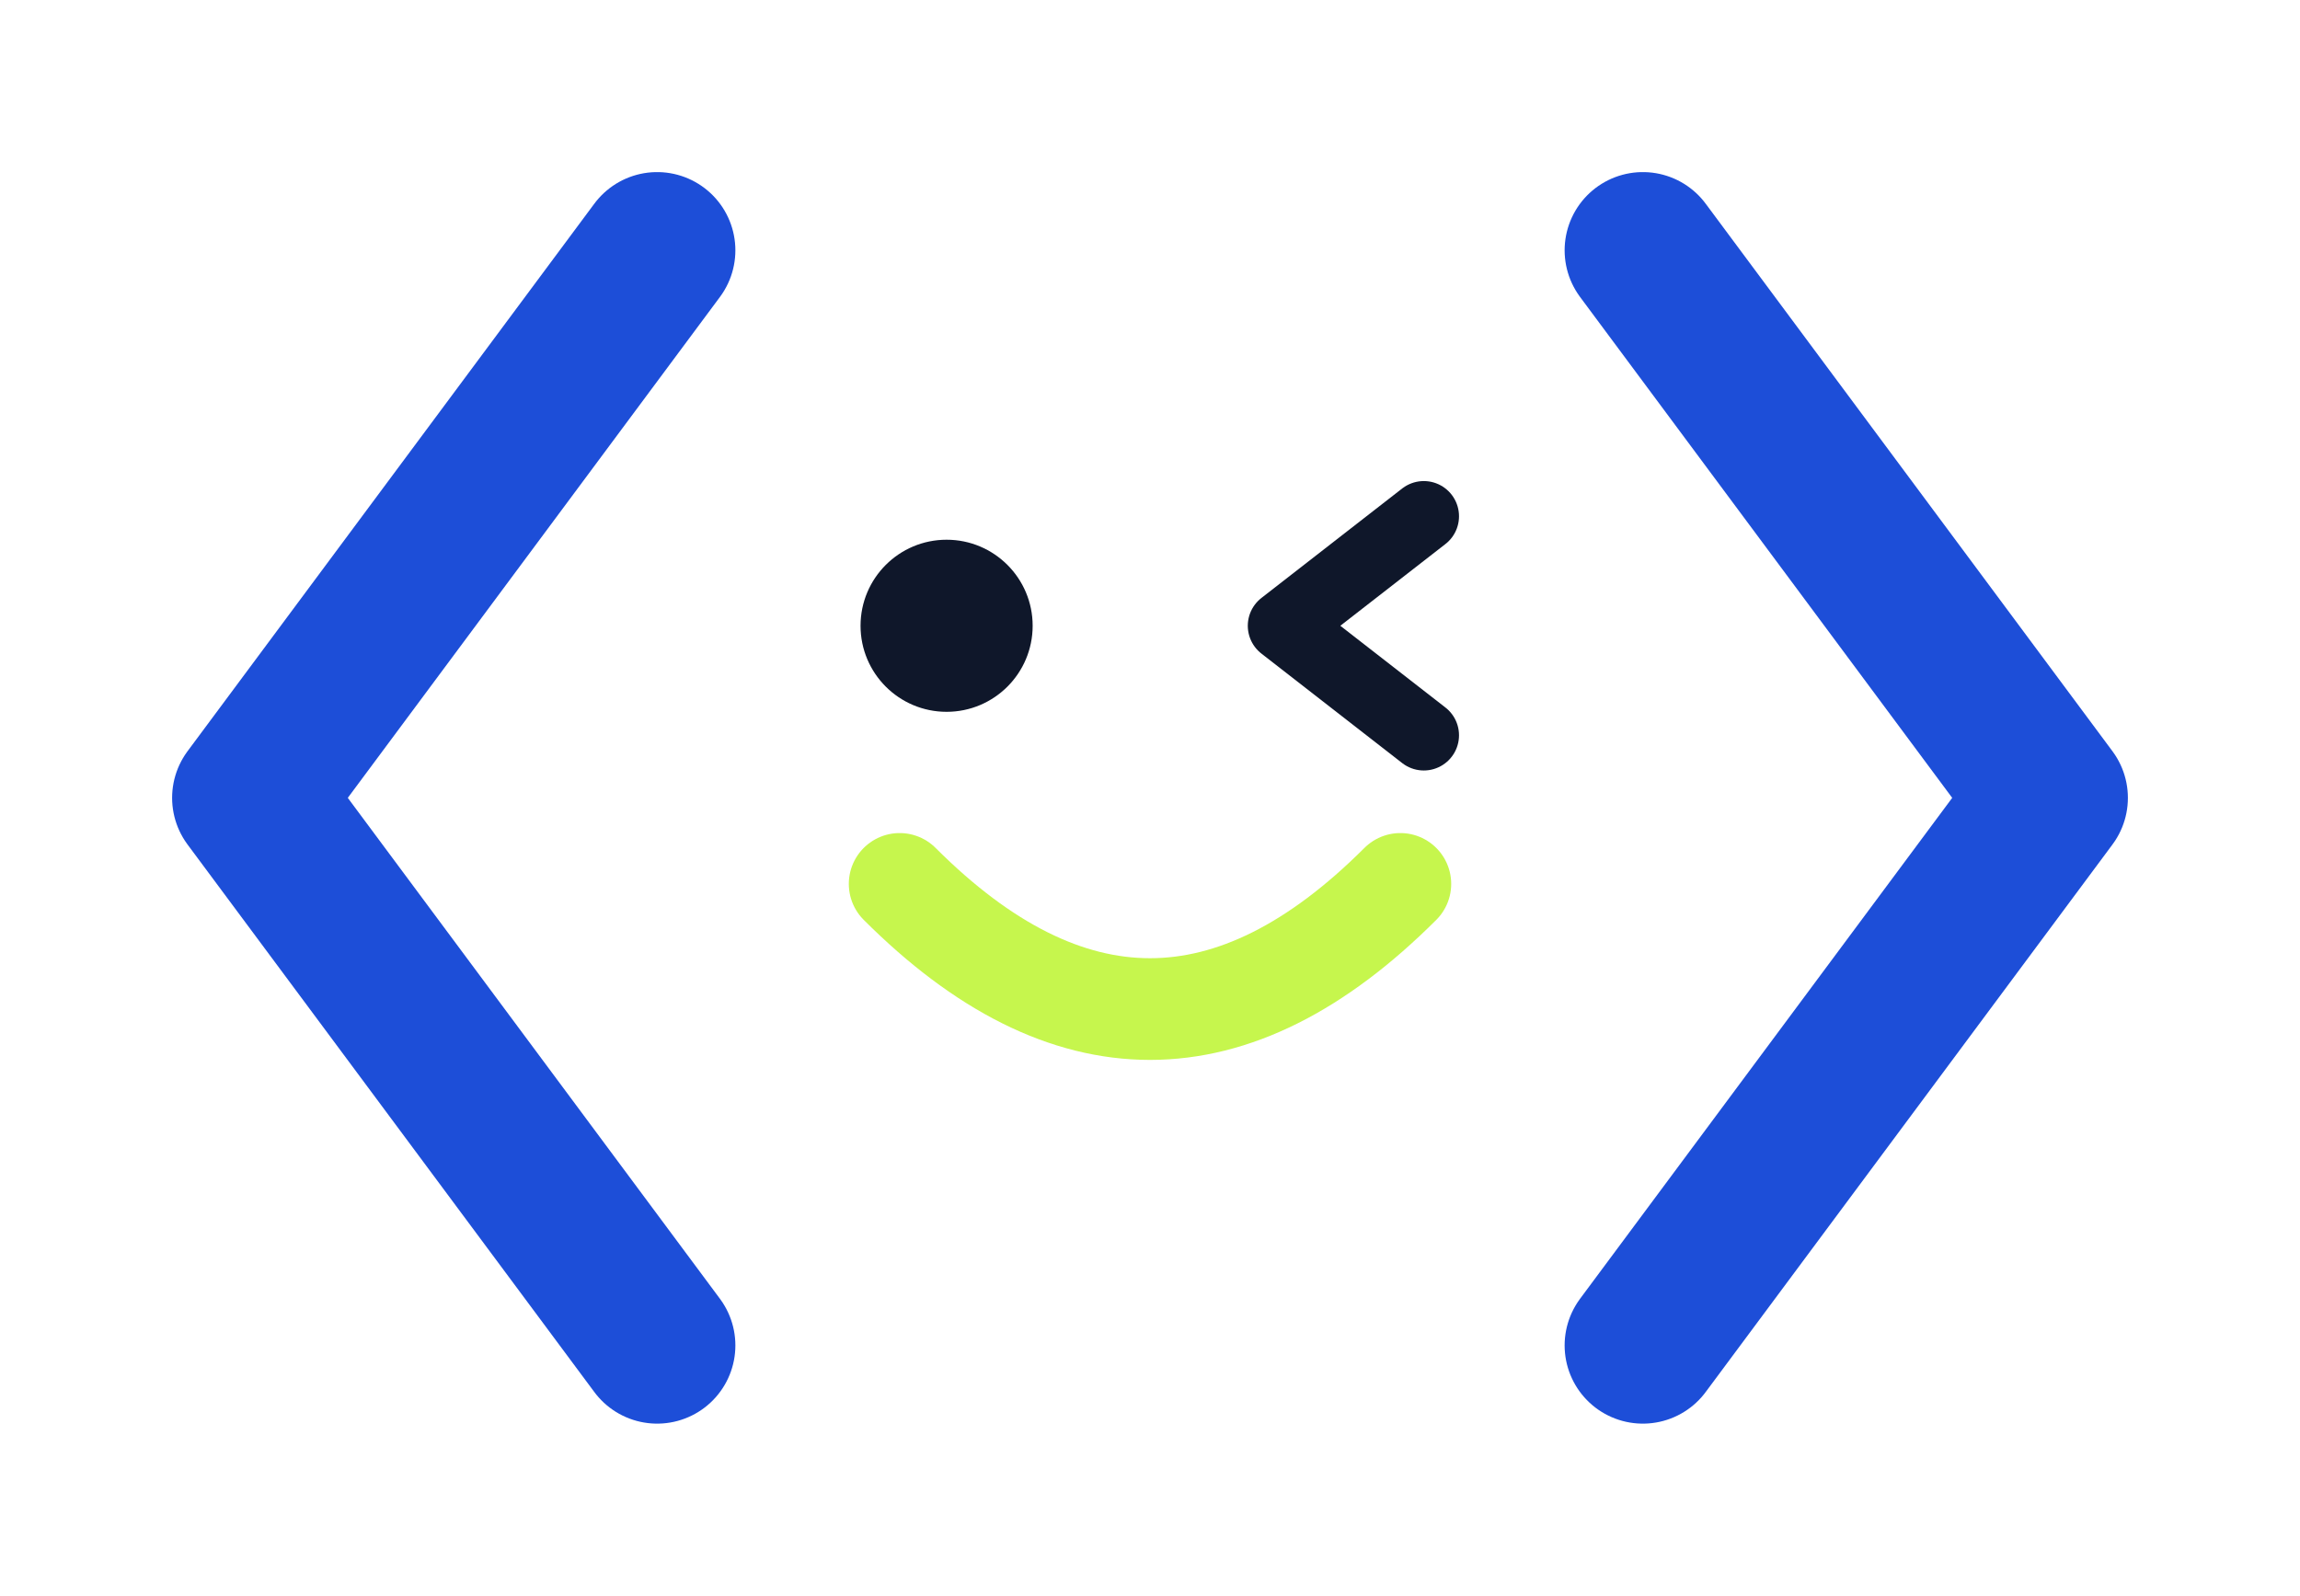
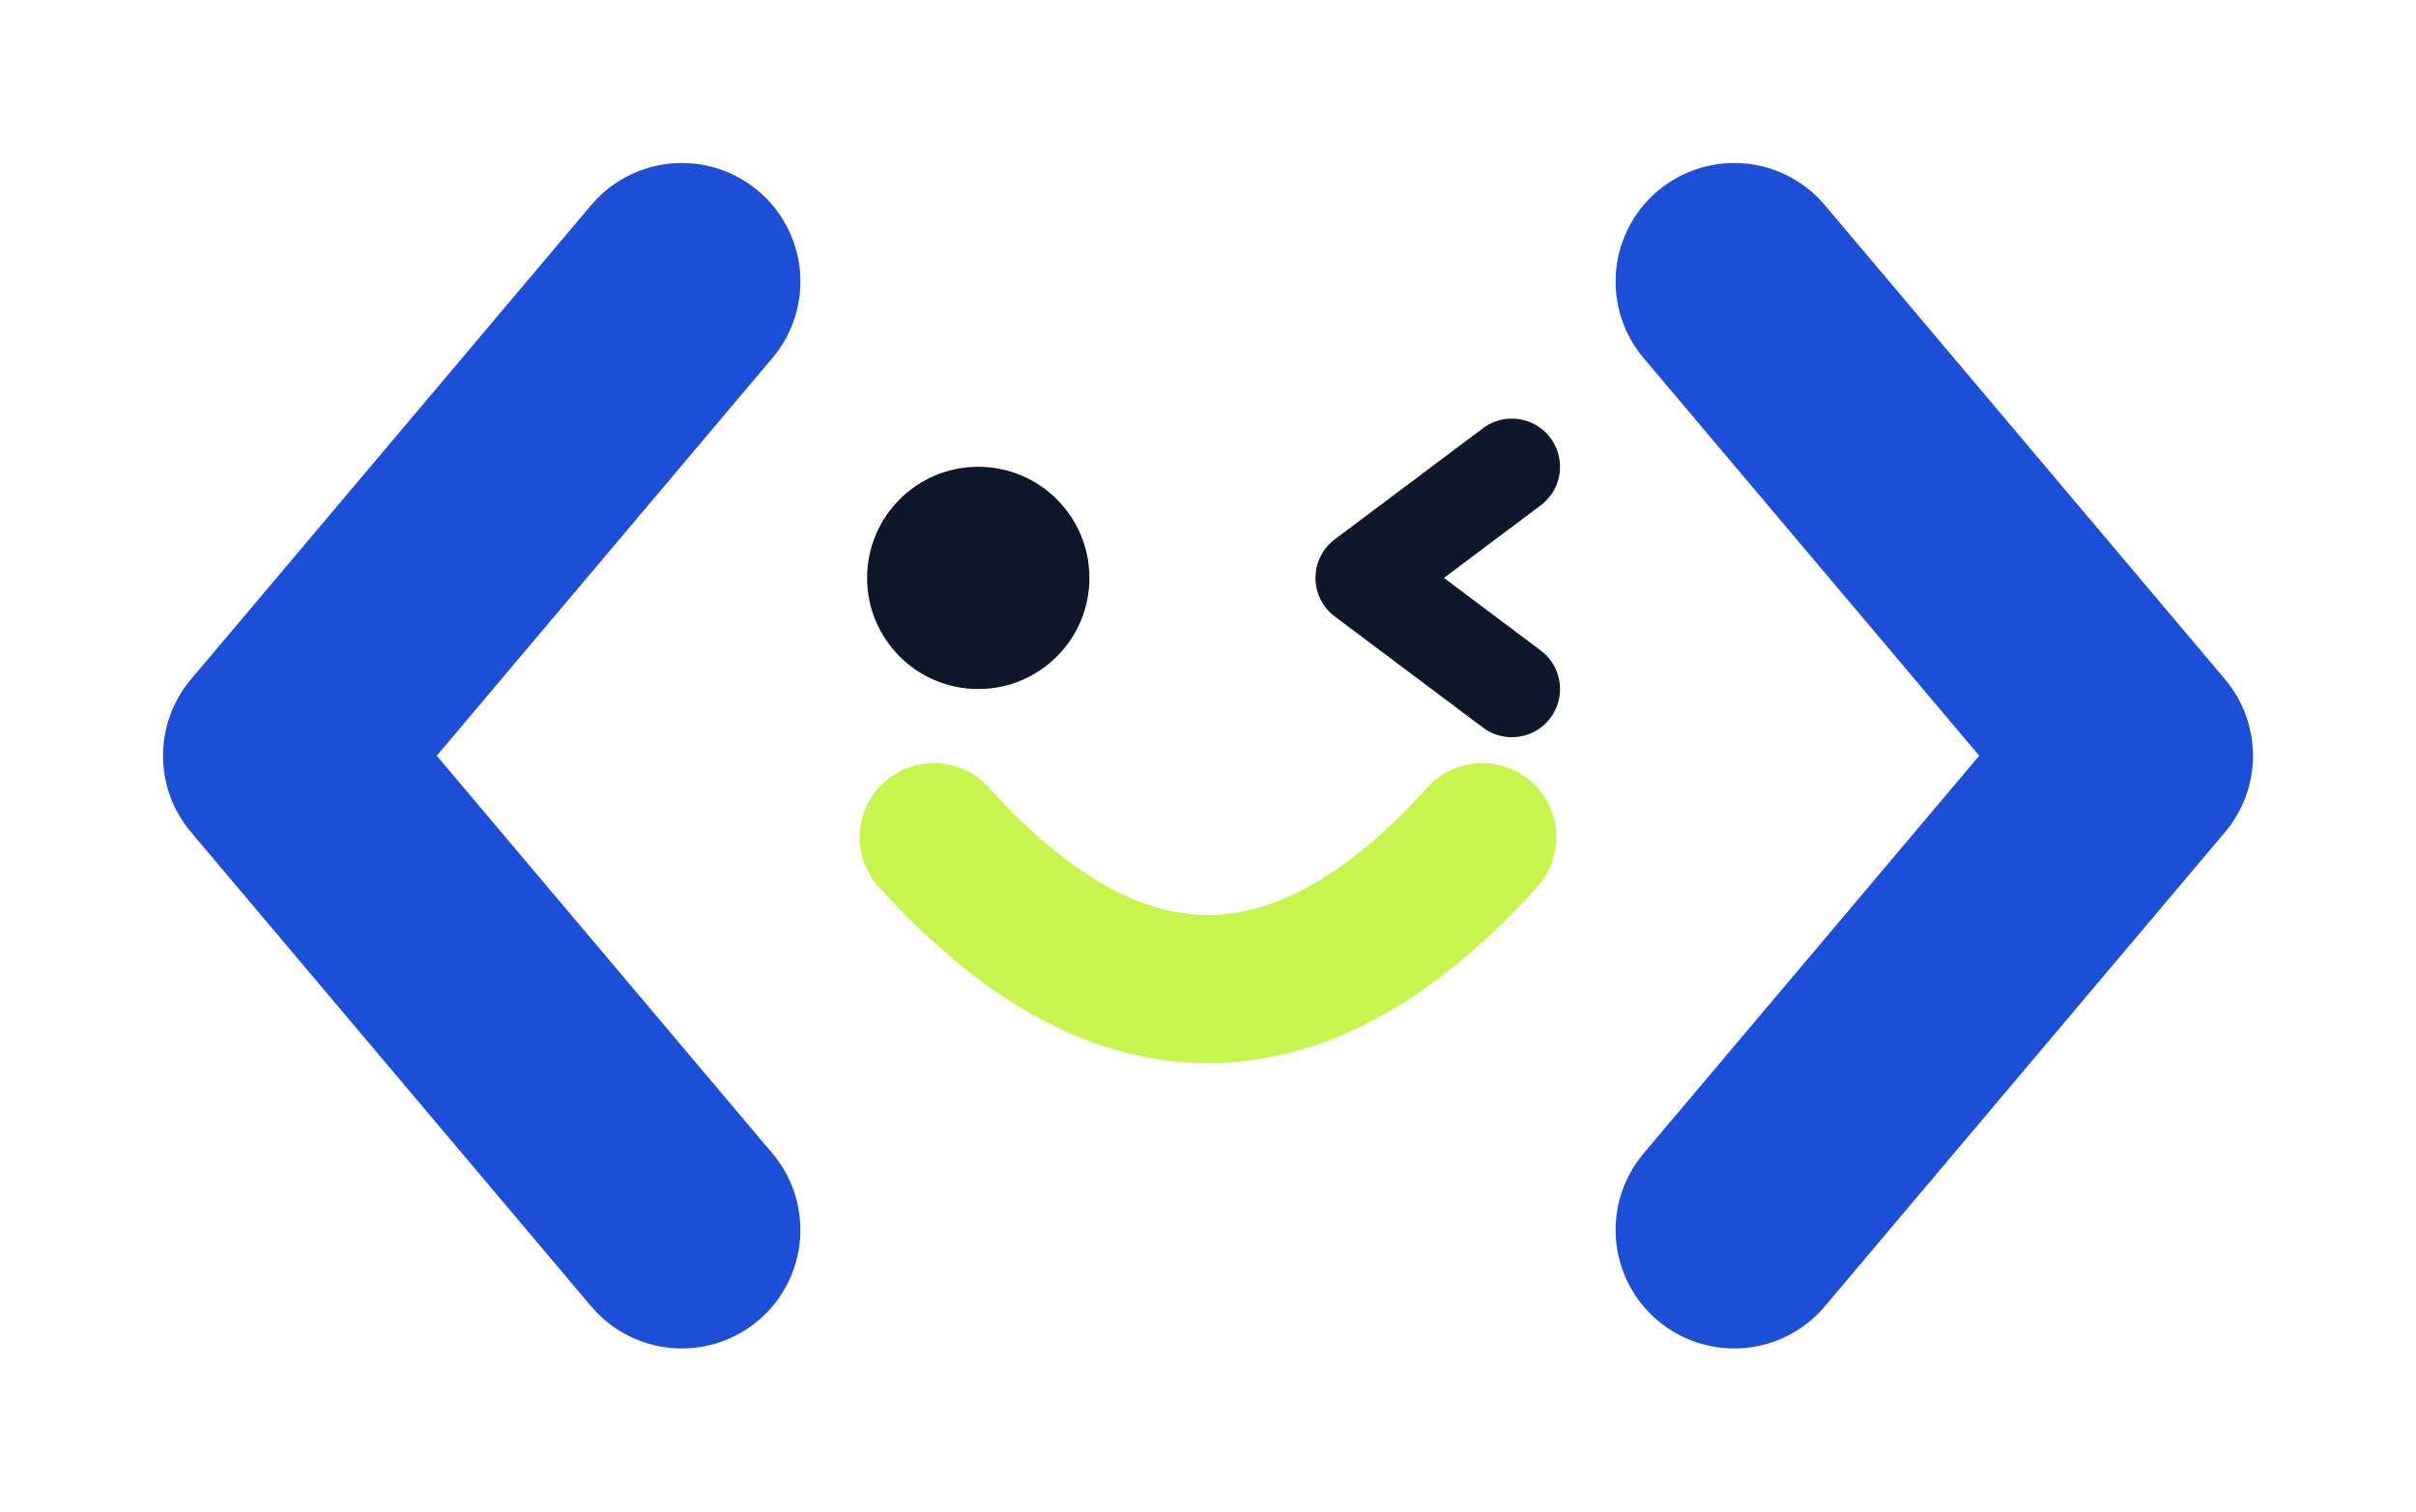
- <svg xmlns="http://www.w3.org/2000/svg" viewBox="-22.00 -22.00 294.00 204.00" role="img" aria-label="Kodie">
+ <svg xmlns="http://www.w3.org/2000/svg" viewBox="-22.00 -22.00 326.00 204.00" role="img" aria-label="Kodie">
  <g fill="none" stroke-linecap="round" stroke-linejoin="round">
-     <path d="M62 10.0 L10.0 80 L62 150.0" stroke="#1D4ED8" stroke-width="20" />
-     <path d="M188 10.0 L240.0 80 L188 150.0" stroke="#1D4ED8" stroke-width="20" />
-     <g transform="translate(125.0 80) scale(1.0) translate(-125.0 -80)">
-       <circle cx="99.0" cy="58" r="11" fill="#0F172A" stroke="none" />
-       <path d="M160.0 44 L142.0 58 L160.0 72" stroke="#0F172A" stroke-width="9" />
-       <path d="M93.0 91 Q125.0 123 157.0 91" stroke="#C6F64D" stroke-width="13" />
-     </g>
+     <path d="M70 16.0 L16.0 80 L70 144.0" stroke="#1D4ED8" stroke-width="32" />
+     <path d="M212 16.0 L266.0 80 L212 144.0" stroke="#1D4ED8" stroke-width="32" />
+     <circle cx="110.0" cy="56" r="15" fill="#0F172A" stroke="none" />
+     <path d="M182.0 41 L162.0 56 L182.0 71" stroke="#0F172A" stroke-width="13" />
+     <path d="M104.0 91 Q141.0 132.0 178.0 91" stroke="#C6F64D" stroke-width="20" />
  </g>
</svg>
